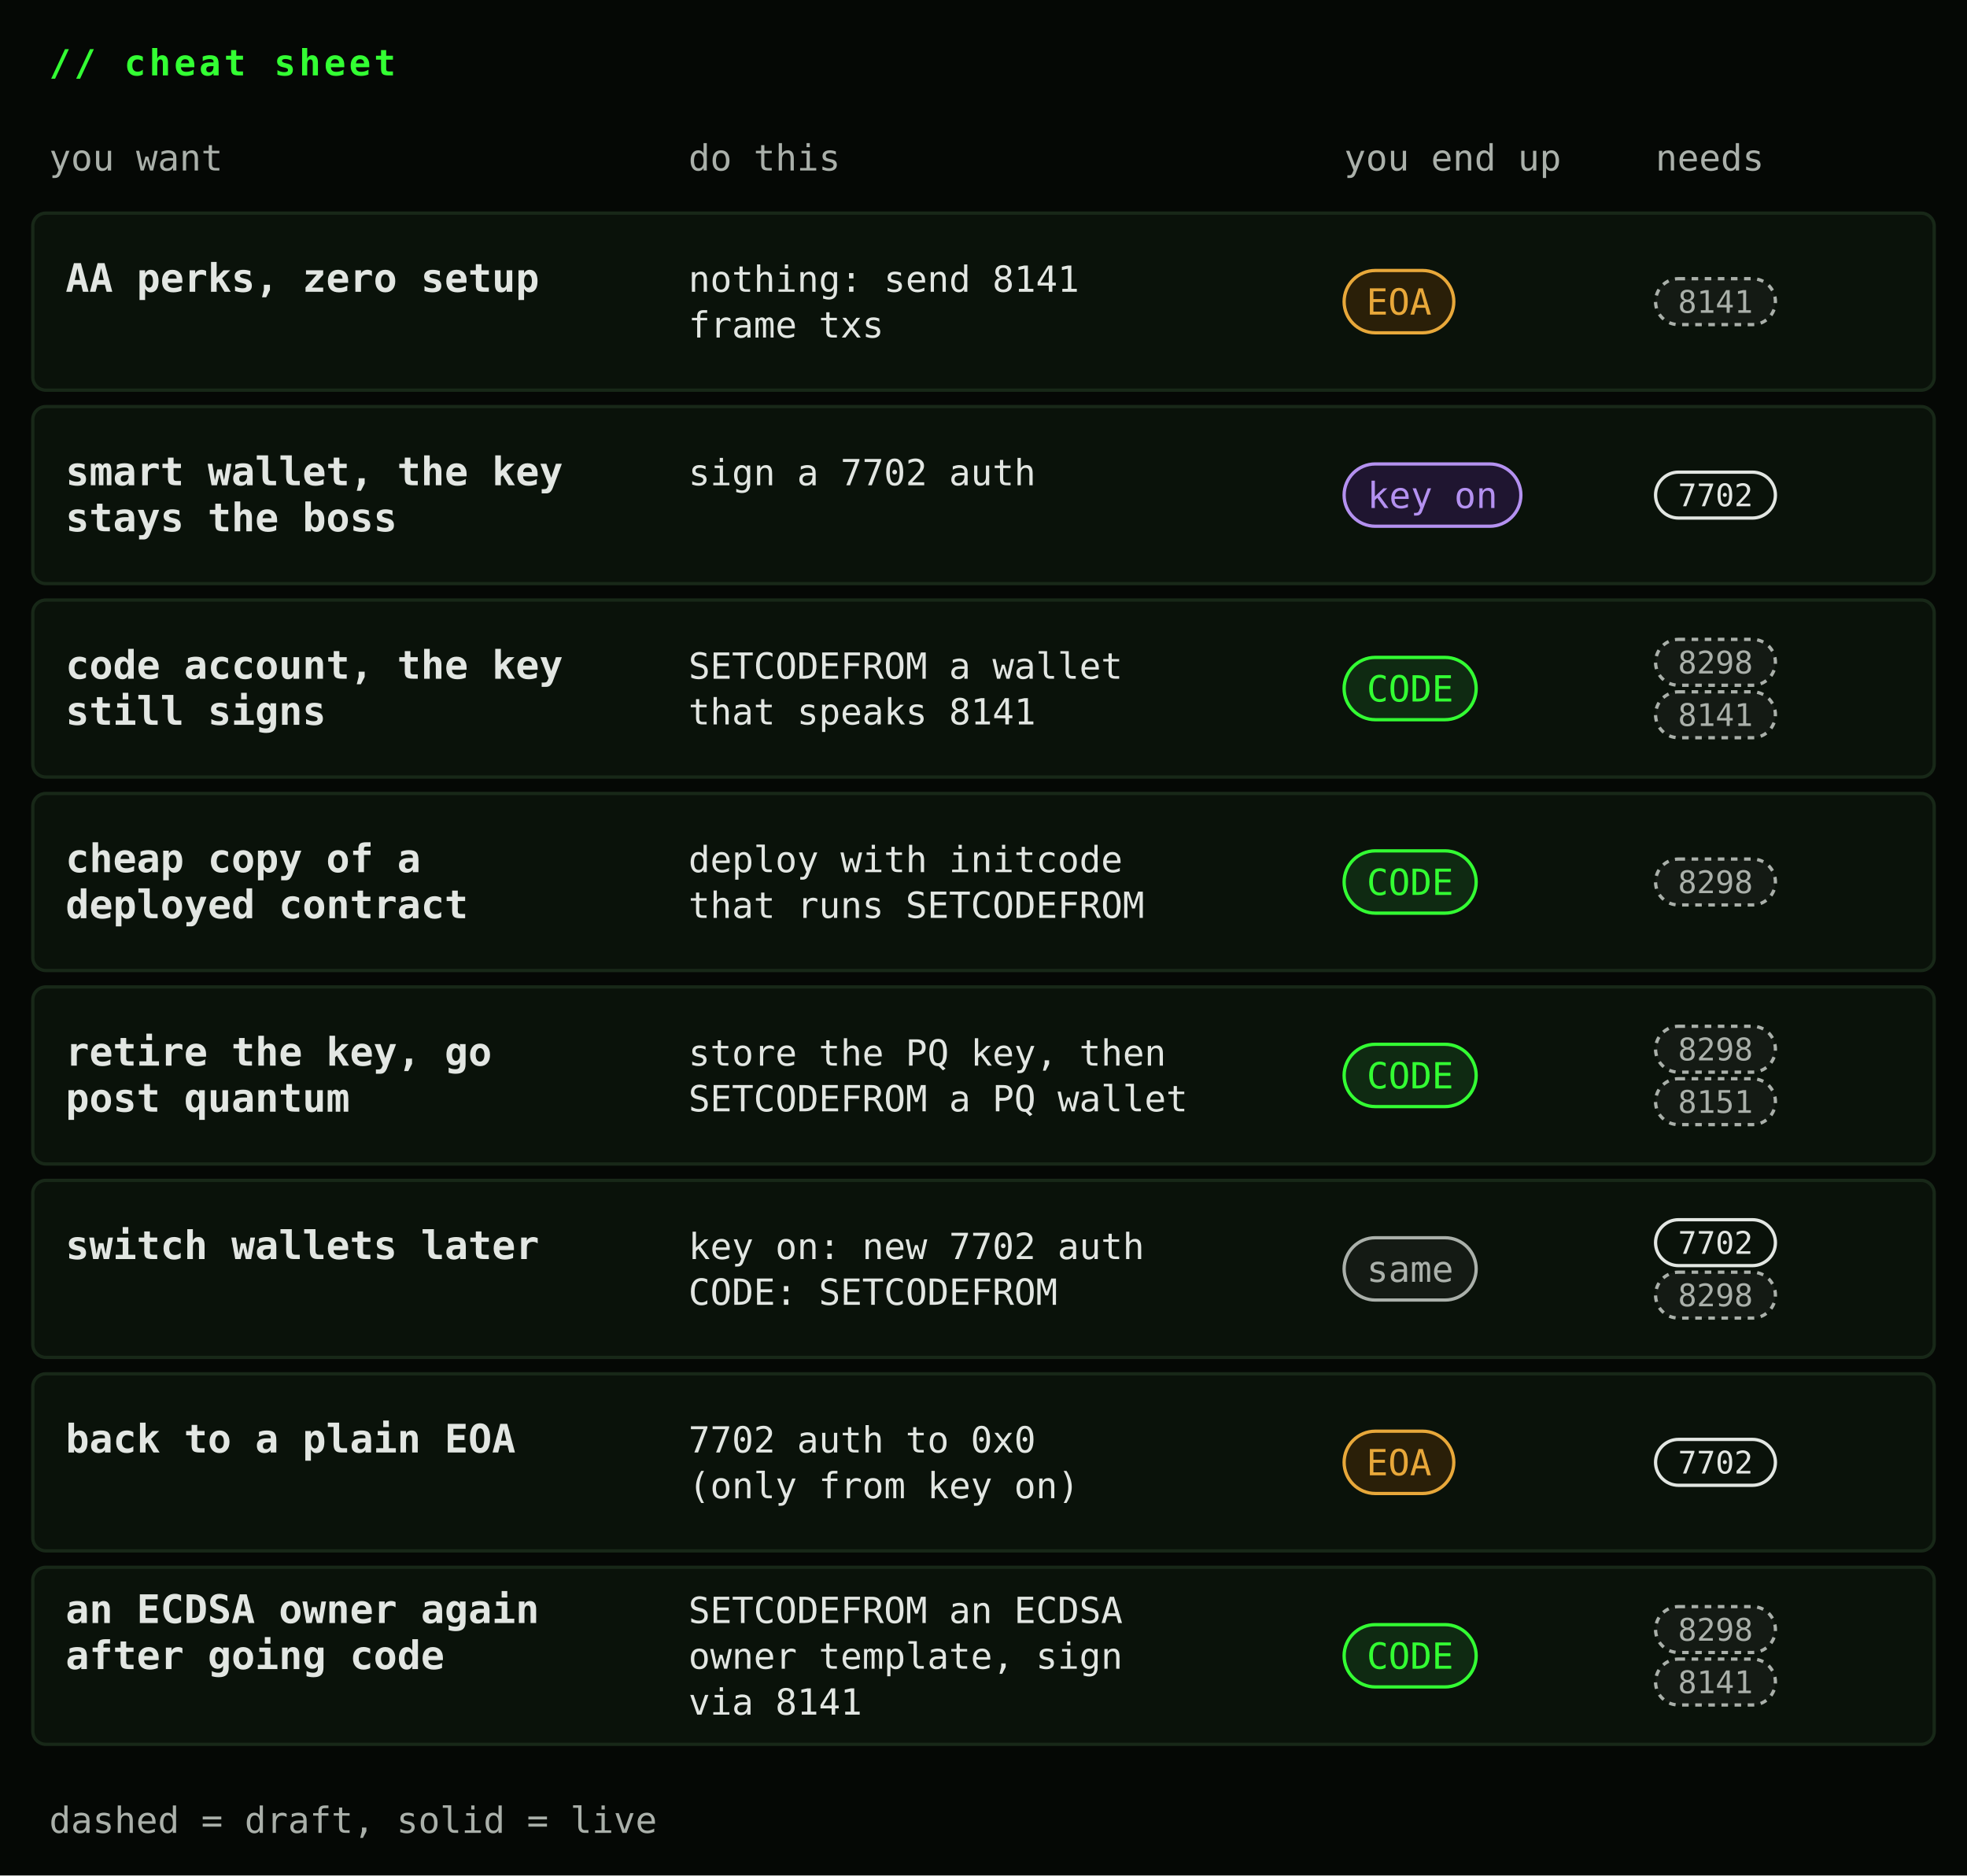
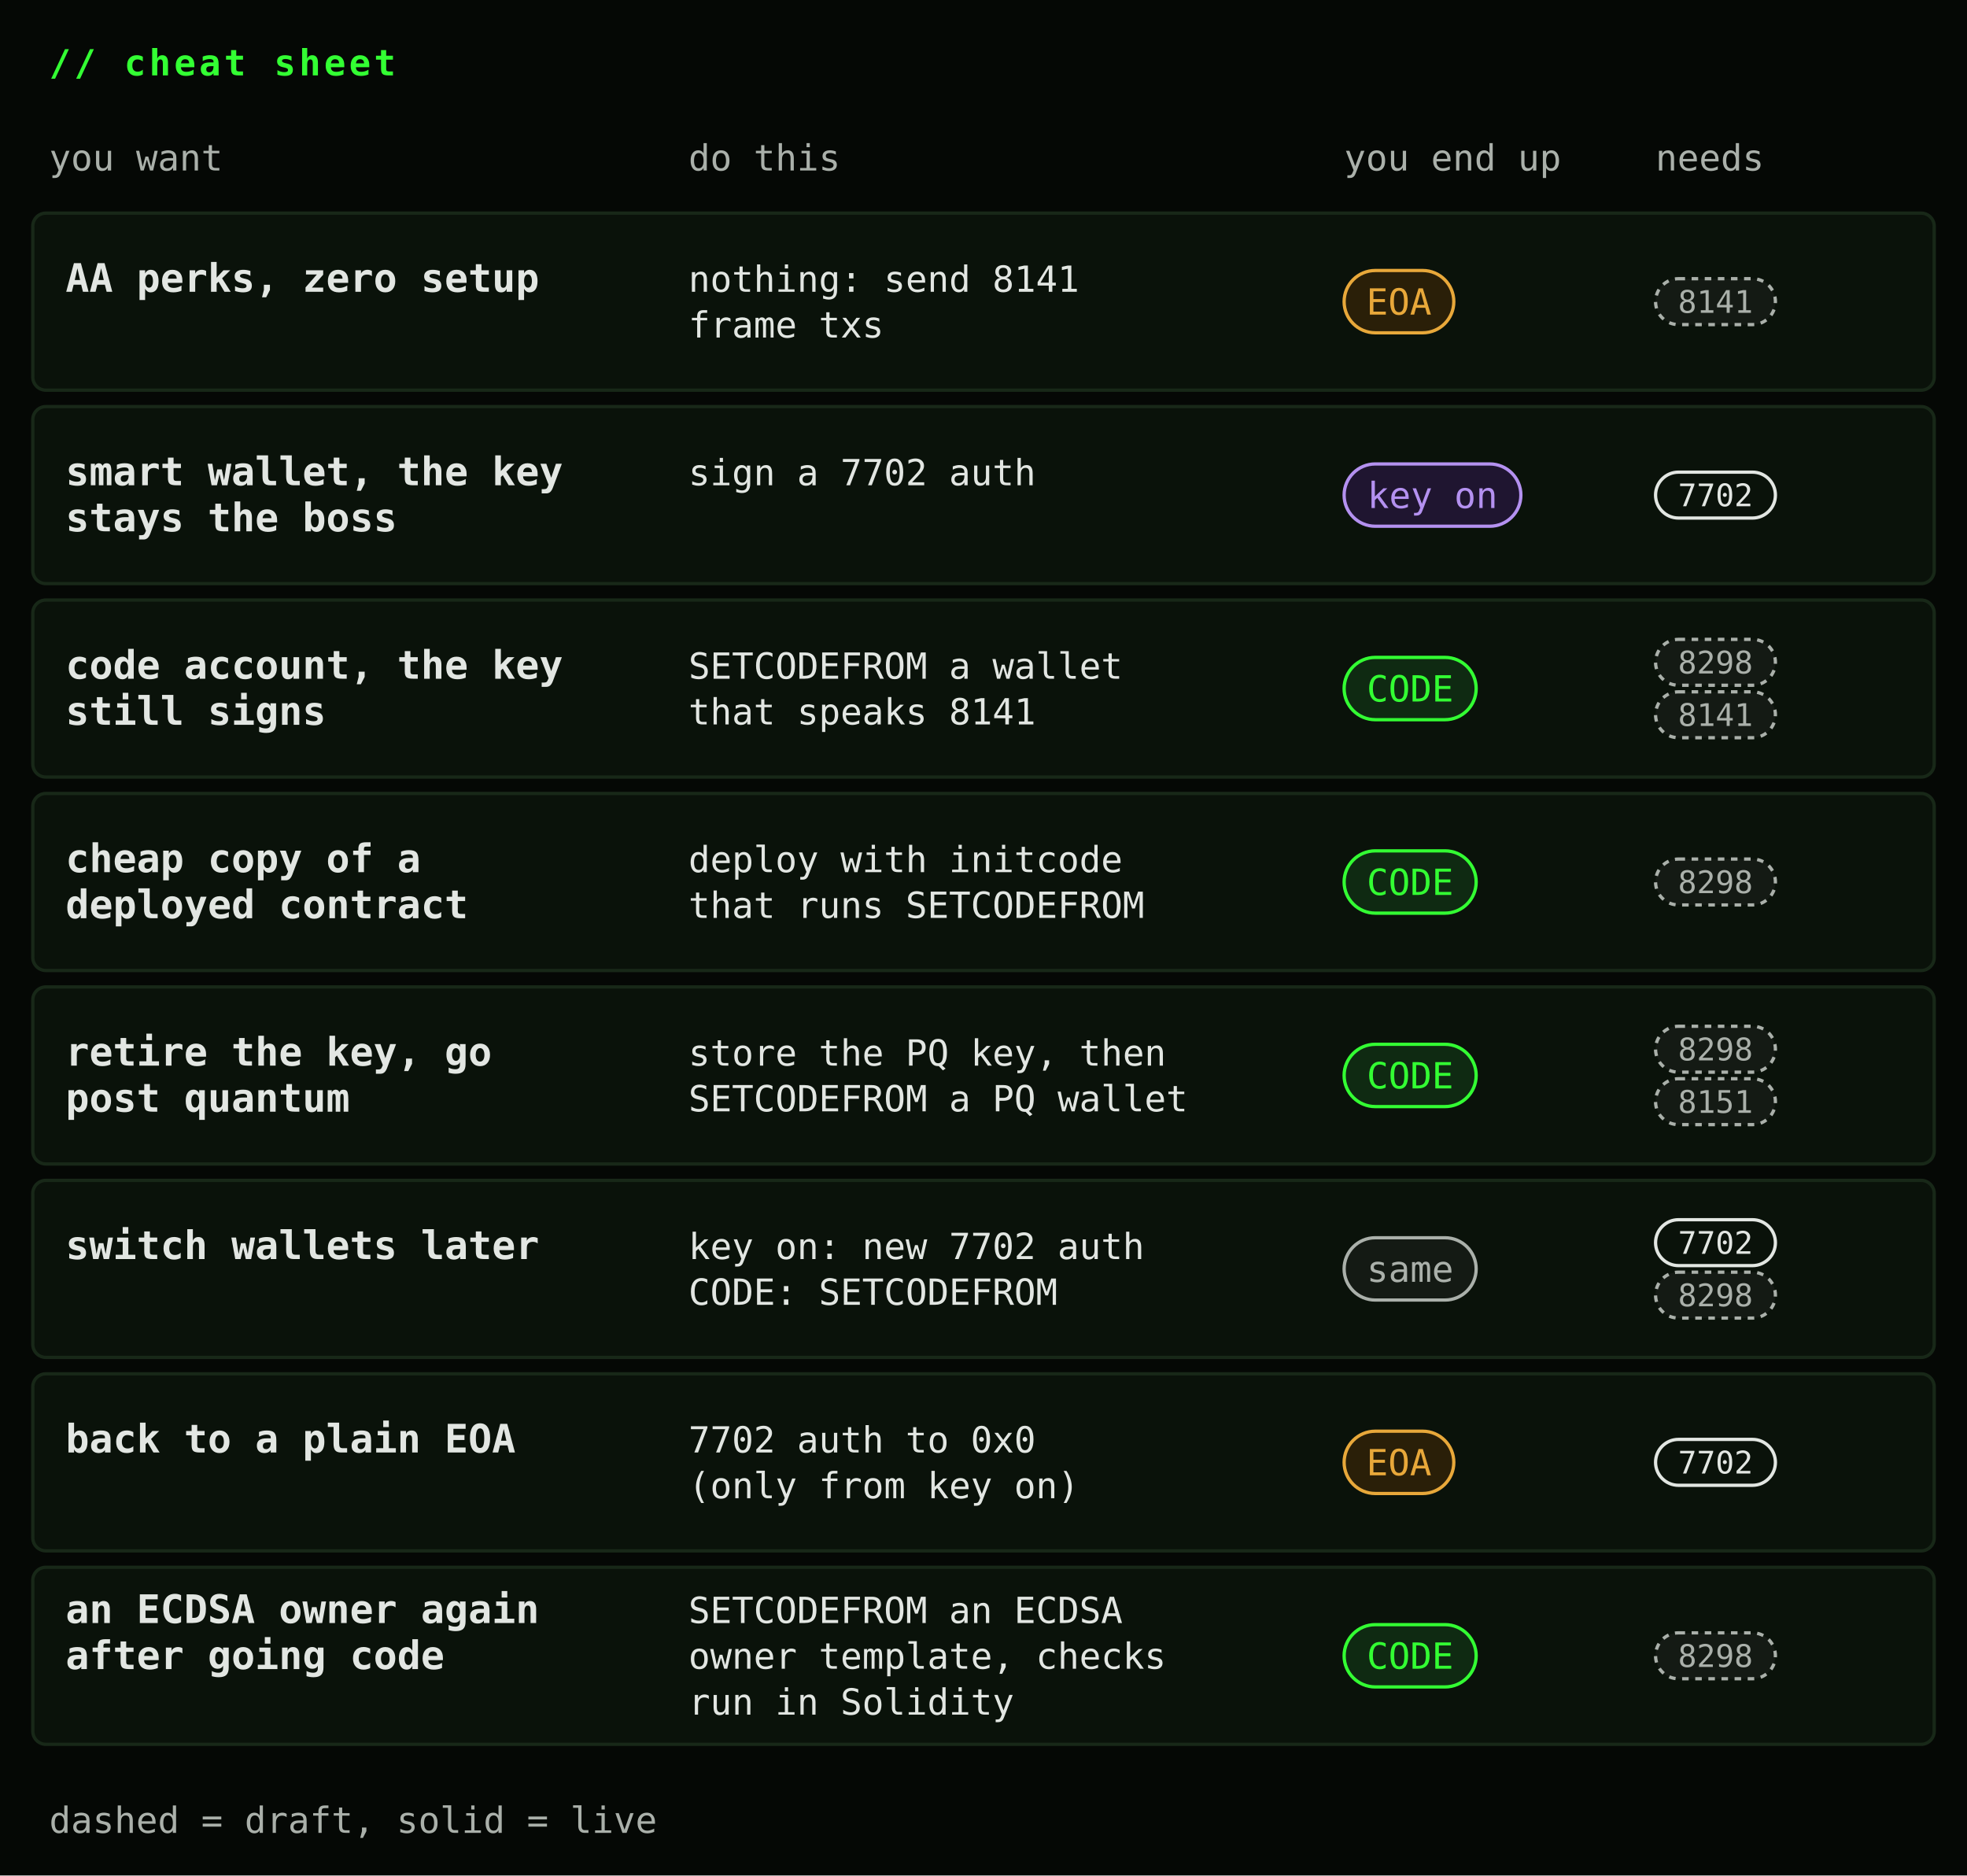
<svg xmlns="http://www.w3.org/2000/svg" width="1200" height="1144" viewBox="0 0 1200 1144" font-family="ui-monospace, SFMono-Regular, Menlo, Consolas, 'DejaVu Sans Mono', monospace">
  <defs>
    <marker id="ah0" viewBox="0 0 10 10" refX="8.5" refY="5" markerWidth="4.2" markerHeight="4.2" orient="auto-start-reverse">
      <path d="M0,0 L10,5 L0,10 z" fill="#33ff33" />
    </marker>
    <marker id="ah1" viewBox="0 0 10 10" refX="8.5" refY="5" markerWidth="4.2" markerHeight="4.2" orient="auto-start-reverse">
      <path d="M0,0 L10,5 L0,10 z" fill="#e8a83a" />
    </marker>
    <marker id="ah2" viewBox="0 0 10 10" refX="8.5" refY="5" markerWidth="4.2" markerHeight="4.2" orient="auto-start-reverse">
      <path d="M0,0 L10,5 L0,10 z" fill="#b491f0" />
    </marker>
    <marker id="ah3" viewBox="0 0 10 10" refX="8.5" refY="5" markerWidth="4.2" markerHeight="4.2" orient="auto-start-reverse">
      <path d="M0,0 L10,5 L0,10 z" fill="#6fb2e8" />
    </marker>
    <marker id="ah4" viewBox="0 0 10 10" refX="8.5" refY="5" markerWidth="4.2" markerHeight="4.2" orient="auto-start-reverse">
      <path d="M0,0 L10,5 L0,10 z" fill="#ff9a9f" />
    </marker>
    <marker id="ah5" viewBox="0 0 10 10" refX="8.5" refY="5" markerWidth="4.2" markerHeight="4.2" orient="auto-start-reverse">
      <path d="M0,0 L10,5 L0,10 z" fill="#aab0aa" />
    </marker>
  </defs>
  <rect width="1200" height="1144" fill="#050805" />
  <text x="30" y="46.0" font-size="22" fill="#33ff33" font-weight="700" letter-spacing="2">// cheat sheet</text>
  <text x="30" y="104.0" font-size="22" fill="#aab0aa">you want</text>
  <text x="420" y="104.0" font-size="22" fill="#aab0aa">do this</text>
  <text x="820" y="104.0" font-size="22" fill="#aab0aa">you end up</text>
  <text x="1010" y="104.0" font-size="22" fill="#aab0aa">needs</text>
  <rect x="20" y="130" width="1160" height="108" rx="8" fill="#0a120a" stroke="#182818" stroke-width="2" />
  <text x="40" y="178.0" font-size="24" fill="#e2e6e2" font-weight="700">AA perks, zero setup</text>
  <text x="420" y="178.0" font-size="22" fill="#e2e6e2">nothing: send 8141</text>
  <text x="420" y="205.9" font-size="22" fill="#e2e6e2">frame txs</text>
  <rect x="820" y="165.0" width="66.92" height="38" rx="19.0" fill="#2a1f08" stroke="#e8a83a" stroke-width="2" />
  <text x="853.46" y="191.9" font-size="22" fill="#e8a83a" text-anchor="middle">EOA</text>
  <rect x="1010" y="170.0" width="73.12" height="28" rx="14.0" fill="#141a14" stroke="#aab0aa" stroke-width="2" stroke-dasharray="4 4" />
  <text x="1046.56" y="190.8" font-size="19" fill="#aab0aa" text-anchor="middle">8141</text>
  <rect x="20" y="248" width="1160" height="108" rx="8" fill="#0a120a" stroke="#182818" stroke-width="2" />
  <text x="40" y="296.0" font-size="24" fill="#e2e6e2" font-weight="700">smart wallet, the key</text>
  <text x="40" y="324.1" font-size="24" fill="#e2e6e2" font-weight="700">stays the boss</text>
  <text x="420" y="296.0" font-size="22" fill="#e2e6e2">sign a 7702 auth</text>
  <rect x="820" y="283.0" width="107.84" height="38" rx="19.0" fill="#1f1530" stroke="#b491f0" stroke-width="2" />
  <text x="873.92" y="309.9" font-size="22" fill="#b491f0" text-anchor="middle">key on</text>
  <rect x="1010" y="288.0" width="73.12" height="28" rx="14.0" fill="#0a120a" stroke="#e2e6e2" stroke-width="2" />
  <text x="1046.56" y="308.8" font-size="19" fill="#e2e6e2" text-anchor="middle">7702</text>
  <rect x="20" y="366" width="1160" height="108" rx="8" fill="#0a120a" stroke="#182818" stroke-width="2" />
  <text x="40" y="414.0" font-size="24" fill="#e2e6e2" font-weight="700">code account, the key</text>
  <text x="40" y="442.1" font-size="24" fill="#e2e6e2" font-weight="700">still signs</text>
  <text x="420" y="414.0" font-size="22" fill="#e2e6e2">SETCODEFROM a wallet</text>
  <text x="420" y="441.9" font-size="22" fill="#e2e6e2">that speaks 8141</text>
  <rect x="820" y="401.0" width="80.56" height="38" rx="19.0" fill="#0f2a12" stroke="#33ff33" stroke-width="2" />
  <text x="860.28" y="427.9" font-size="22" fill="#33ff33" text-anchor="middle">CODE</text>
  <rect x="1010" y="390.0" width="73.12" height="28" rx="14.0" fill="#141a14" stroke="#aab0aa" stroke-width="2" stroke-dasharray="4 4" />
  <text x="1046.56" y="410.8" font-size="19" fill="#aab0aa" text-anchor="middle">8298</text>
  <rect x="1010" y="422.0" width="73.12" height="28" rx="14.0" fill="#141a14" stroke="#aab0aa" stroke-width="2" stroke-dasharray="4 4" />
  <text x="1046.56" y="442.8" font-size="19" fill="#aab0aa" text-anchor="middle">8141</text>
  <rect x="20" y="484" width="1160" height="108" rx="8" fill="#0a120a" stroke="#182818" stroke-width="2" />
  <text x="40" y="532.0" font-size="24" fill="#e2e6e2" font-weight="700">cheap copy of a</text>
  <text x="40" y="560.1" font-size="24" fill="#e2e6e2" font-weight="700">deployed contract</text>
  <text x="420" y="532.0" font-size="22" fill="#e2e6e2">deploy with initcode</text>
  <text x="420" y="559.9" font-size="22" fill="#e2e6e2">that runs SETCODEFROM</text>
  <rect x="820" y="519.0" width="80.56" height="38" rx="19.0" fill="#0f2a12" stroke="#33ff33" stroke-width="2" />
  <text x="860.28" y="545.9" font-size="22" fill="#33ff33" text-anchor="middle">CODE</text>
  <rect x="1010" y="524.0" width="73.12" height="28" rx="14.0" fill="#141a14" stroke="#aab0aa" stroke-width="2" stroke-dasharray="4 4" />
  <text x="1046.56" y="544.8" font-size="19" fill="#aab0aa" text-anchor="middle">8298</text>
  <rect x="20" y="602" width="1160" height="108" rx="8" fill="#0a120a" stroke="#182818" stroke-width="2" />
  <text x="40" y="650.0" font-size="24" fill="#e2e6e2" font-weight="700">retire the key, go</text>
  <text x="40" y="678.1" font-size="24" fill="#e2e6e2" font-weight="700">post quantum</text>
  <text x="420" y="650.0" font-size="22" fill="#e2e6e2">store the PQ key, then</text>
  <text x="420" y="677.9" font-size="22" fill="#e2e6e2">SETCODEFROM a PQ wallet</text>
  <rect x="820" y="637.0" width="80.56" height="38" rx="19.0" fill="#0f2a12" stroke="#33ff33" stroke-width="2" />
  <text x="860.28" y="663.9" font-size="22" fill="#33ff33" text-anchor="middle">CODE</text>
  <rect x="1010" y="626.0" width="73.12" height="28" rx="14.0" fill="#141a14" stroke="#aab0aa" stroke-width="2" stroke-dasharray="4 4" />
  <text x="1046.56" y="646.8" font-size="19" fill="#aab0aa" text-anchor="middle">8298</text>
  <rect x="1010" y="658.0" width="73.12" height="28" rx="14.0" fill="#141a14" stroke="#aab0aa" stroke-width="2" stroke-dasharray="4 4" />
  <text x="1046.56" y="678.8" font-size="19" fill="#aab0aa" text-anchor="middle">8151</text>
  <rect x="20" y="720" width="1160" height="108" rx="8" fill="#0a120a" stroke="#182818" stroke-width="2" />
  <text x="40" y="768.0" font-size="24" fill="#e2e6e2" font-weight="700">switch wallets later</text>
  <text x="420" y="768.0" font-size="22" fill="#e2e6e2">key on: new 7702 auth</text>
  <text x="420" y="795.9" font-size="22" fill="#e2e6e2">CODE: SETCODEFROM</text>
  <rect x="820" y="755.0" width="80.56" height="38" rx="19.0" fill="#141a14" stroke="#aab0aa" stroke-width="2" />
  <text x="860.28" y="781.9" font-size="22" fill="#aab0aa" text-anchor="middle">same</text>
  <rect x="1010" y="744.0" width="73.12" height="28" rx="14.0" fill="#0a120a" stroke="#e2e6e2" stroke-width="2" />
  <text x="1046.56" y="764.8" font-size="19" fill="#e2e6e2" text-anchor="middle">7702</text>
  <rect x="1010" y="776.0" width="73.12" height="28" rx="14.0" fill="#141a14" stroke="#aab0aa" stroke-width="2" stroke-dasharray="4 4" />
  <text x="1046.56" y="796.8" font-size="19" fill="#aab0aa" text-anchor="middle">8298</text>
  <rect x="20" y="838" width="1160" height="108" rx="8" fill="#0a120a" stroke="#182818" stroke-width="2" />
  <text x="40" y="886.0" font-size="24" fill="#e2e6e2" font-weight="700">back to a plain EOA</text>
  <text x="420" y="886.0" font-size="22" fill="#e2e6e2">7702 auth to 0x0</text>
  <text x="420" y="913.9" font-size="22" fill="#e2e6e2">(only from key on)</text>
  <rect x="820" y="873.0" width="66.92" height="38" rx="19.0" fill="#2a1f08" stroke="#e8a83a" stroke-width="2" />
  <text x="853.46" y="899.9" font-size="22" fill="#e8a83a" text-anchor="middle">EOA</text>
  <rect x="1010" y="878.0" width="73.12" height="28" rx="14.0" fill="#0a120a" stroke="#e2e6e2" stroke-width="2" />
  <text x="1046.56" y="898.8" font-size="19" fill="#e2e6e2" text-anchor="middle">7702</text>
  <rect x="20" y="956" width="1160" height="108" rx="8" fill="#0a120a" stroke="#182818" stroke-width="2" />
  <text x="40" y="990.0" font-size="24" fill="#e2e6e2" font-weight="700">an ECDSA owner again</text>
  <text x="40" y="1018.1" font-size="24" fill="#e2e6e2" font-weight="700">after going code</text>
  <text x="420" y="990.0" font-size="22" fill="#e2e6e2">SETCODEFROM an ECDSA</text>
-   <text x="420" y="1017.9" font-size="22" fill="#e2e6e2">owner template, sign</text>
-   <text x="420" y="1045.9" font-size="22" fill="#e2e6e2">via 8141</text>
+   <text x="420" y="1017.9" font-size="22" fill="#e2e6e2">owner template, checks</text>
+   <text x="420" y="1045.9" font-size="22" fill="#e2e6e2">run in Solidity</text>
  <rect x="820" y="991.0" width="80.56" height="38" rx="19.0" fill="#0f2a12" stroke="#33ff33" stroke-width="2" />
  <text x="860.28" y="1017.9" font-size="22" fill="#33ff33" text-anchor="middle">CODE</text>
-   <rect x="1010" y="980.0" width="73.12" height="28" rx="14.0" fill="#141a14" stroke="#aab0aa" stroke-width="2" stroke-dasharray="4 4" />
-   <text x="1046.56" y="1000.8" font-size="19" fill="#aab0aa" text-anchor="middle">8298</text>
-   <rect x="1010" y="1012.0" width="73.12" height="28" rx="14.0" fill="#141a14" stroke="#aab0aa" stroke-width="2" stroke-dasharray="4 4" />
-   <text x="1046.56" y="1032.8" font-size="19" fill="#aab0aa" text-anchor="middle">8141</text>
+   <rect x="1010" y="996.0" width="73.12" height="28" rx="14.0" fill="#141a14" stroke="#aab0aa" stroke-width="2" stroke-dasharray="4 4" />
+   <text x="1046.56" y="1016.8" font-size="19" fill="#aab0aa" text-anchor="middle">8298</text>
  <text x="30" y="1118.0" font-size="22" fill="#aab0aa">dashed = draft, solid = live</text>
</svg>
